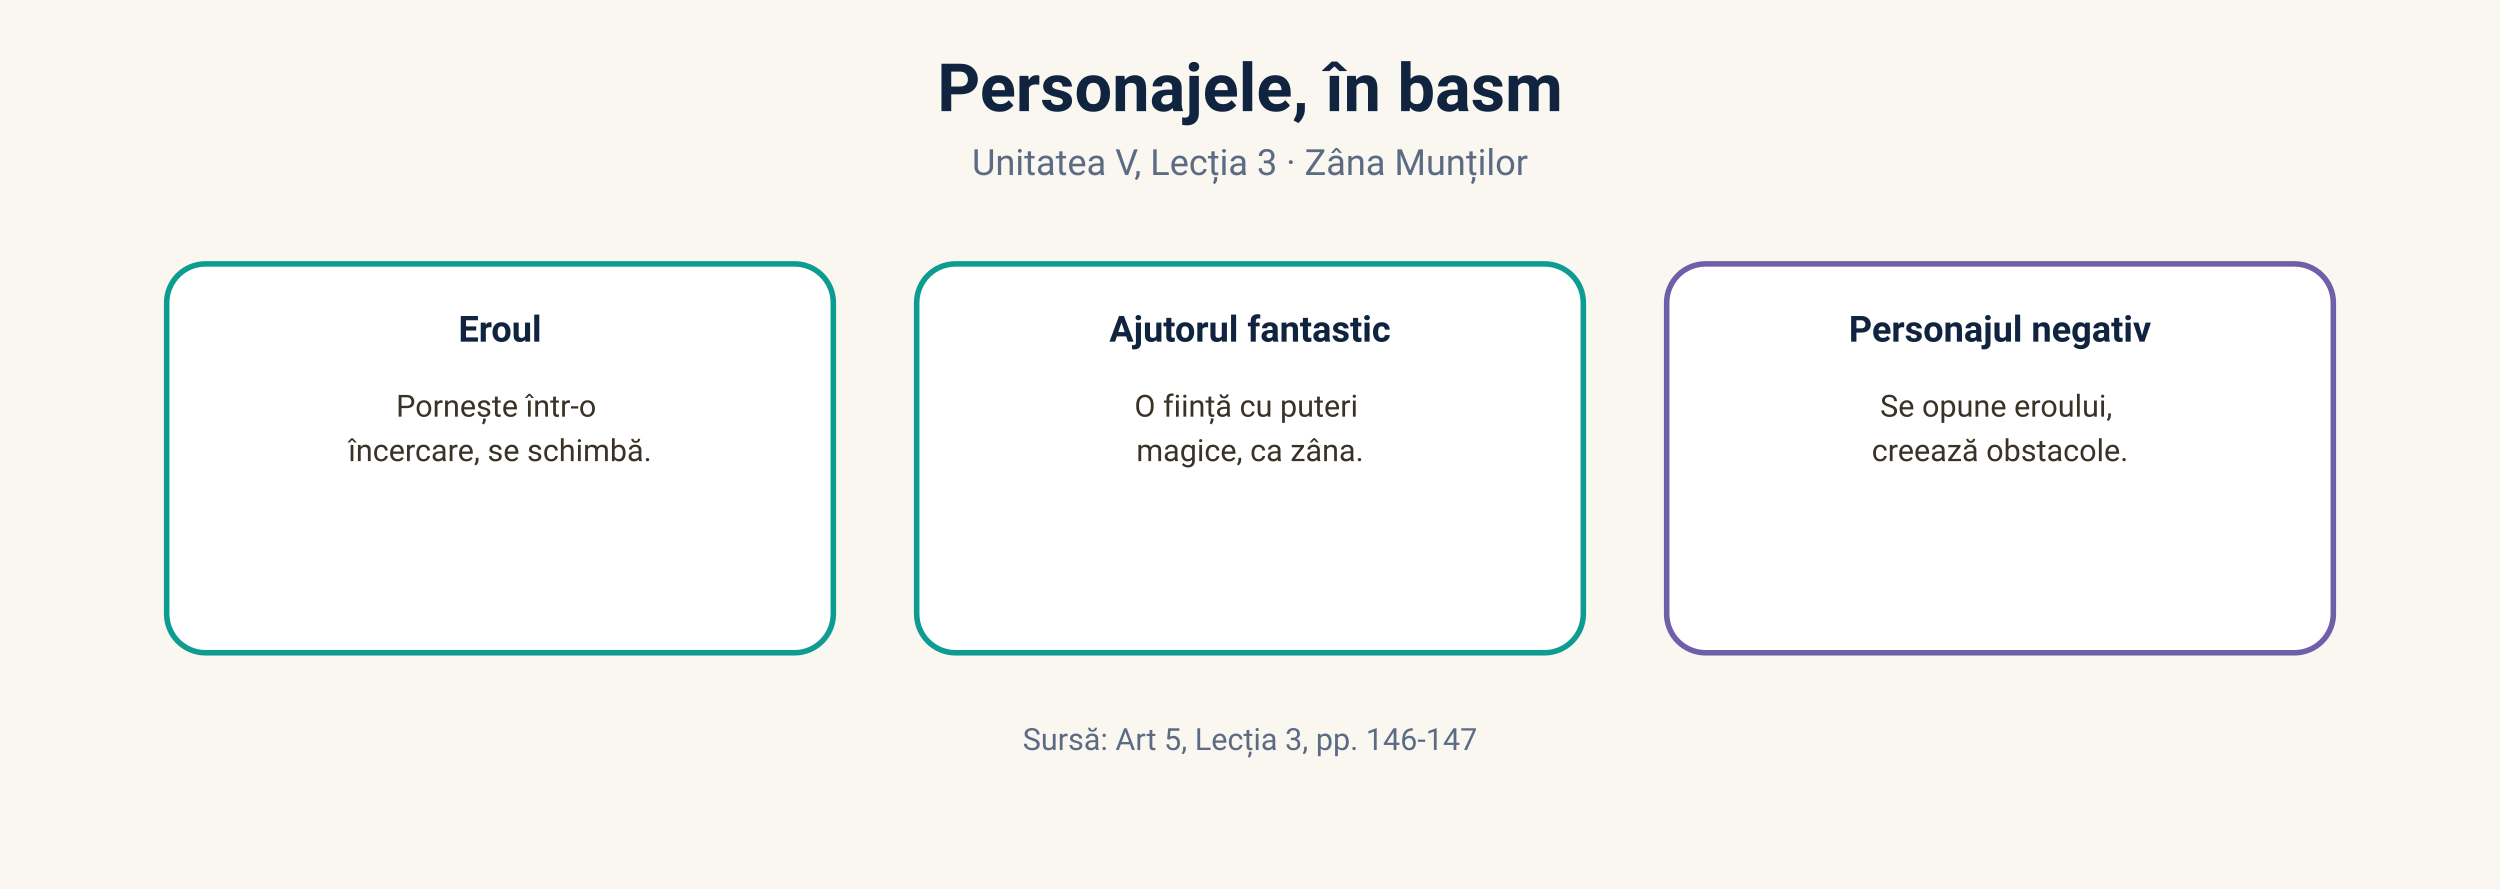
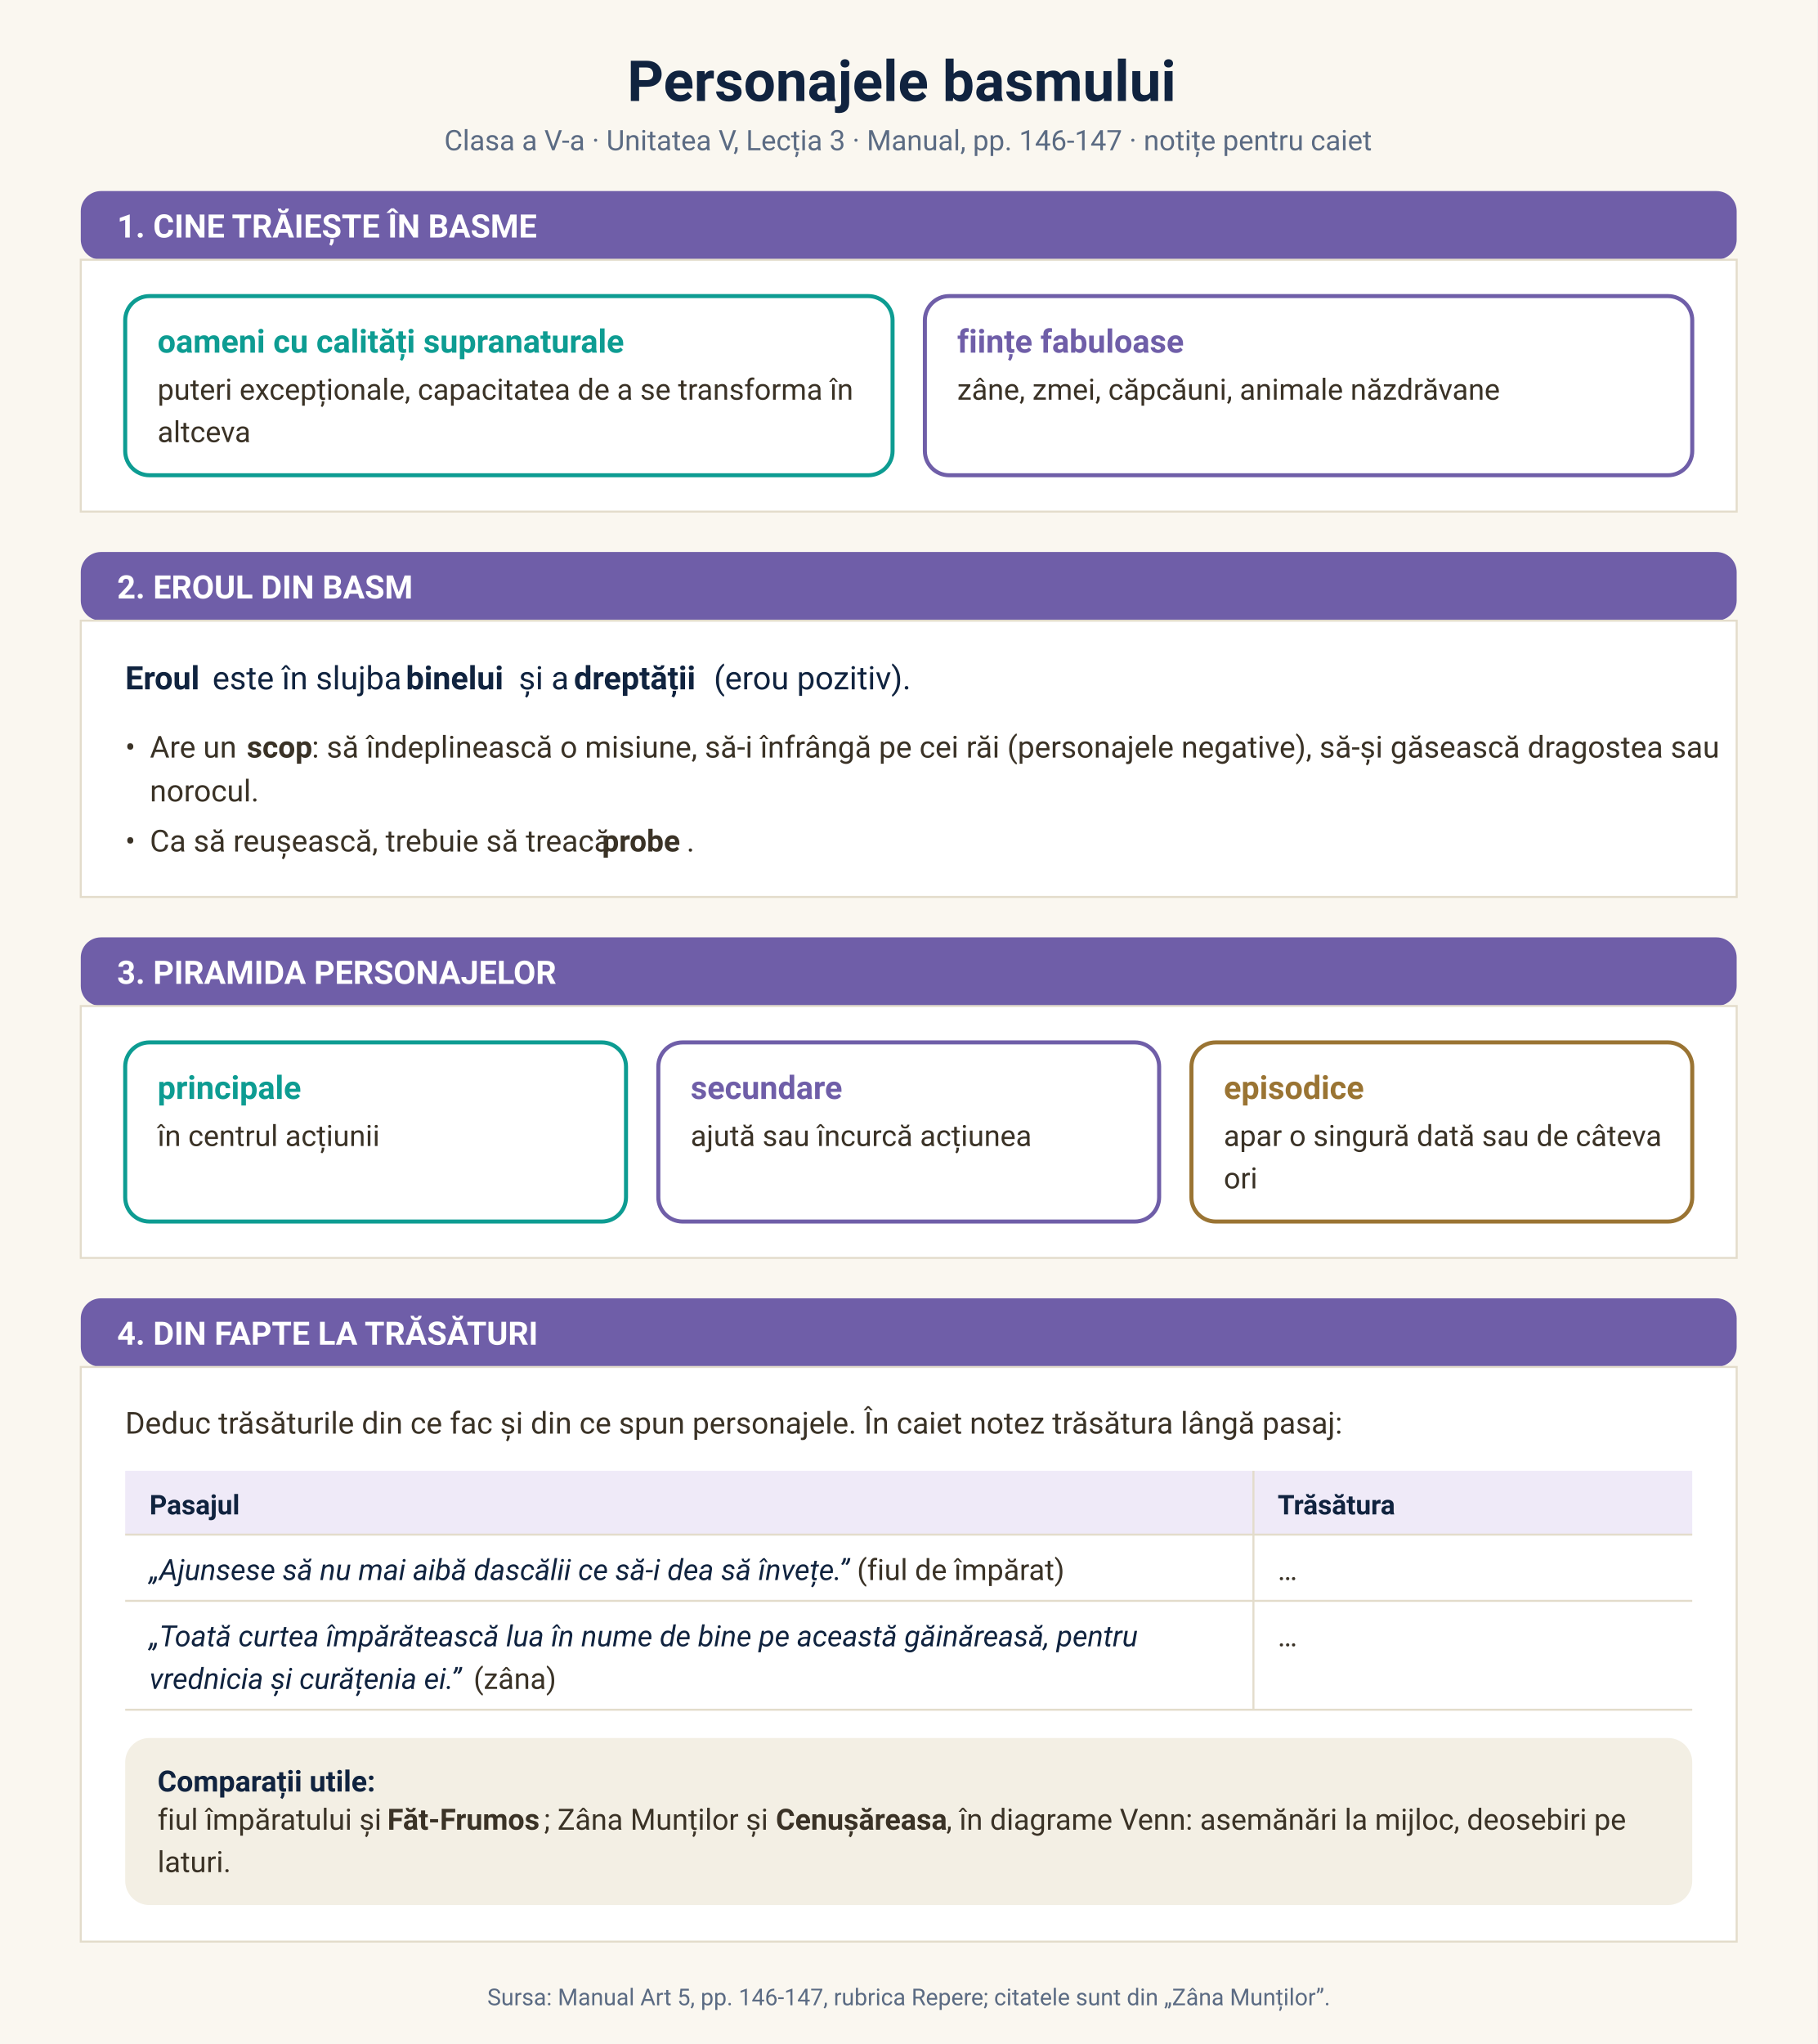
- <svg xmlns="http://www.w3.org/2000/svg" viewBox="0 0 900 320" font-family="'Segoe UI', 'Plus Jakarta Sans', -apple-system, Roboto, sans-serif">
-   <rect width="900" height="320" fill="#faf7f0" />
-   <text x="450" y="40" text-anchor="middle" font-size="24" font-weight="700" fill="#10233f">Personajele, în basm</text>
-   <text x="450" y="63" text-anchor="middle" font-size="13" fill="#5b6b83">Unitatea V, Lecția 3 · Zâna Munților</text>
-   <g>
-     <rect x="60" y="95" width="240" height="140" rx="14" fill="#ffffff" stroke="#0d9c92" stroke-width="2" />
-     <text x="180" y="123" text-anchor="middle" font-size="13" font-weight="700" fill="#10233f">Eroul</text>
-     <text font-size="11" fill="#3a3226" text-anchor="middle">
-       <tspan x="180" y="150">Pornește într-o</tspan>
-       <tspan x="180" y="166">încercare, se schimbă.</tspan>
-     </text>
-   </g>
-   <g>
-     <rect x="330" y="95" width="240" height="140" rx="14" fill="#ffffff" stroke="#0d9c92" stroke-width="2" />
-     <text x="450" y="123" text-anchor="middle" font-size="13" font-weight="700" fill="#10233f">Ajutorul fantastic</text>
-     <text font-size="11" fill="#3a3226" text-anchor="middle">
-       <tspan x="450" y="150">O ființă cu puteri</tspan>
-       <tspan x="450" y="166">magice, ca zâna.</tspan>
-     </text>
-   </g>
-   <g>
-     <rect x="600" y="95" width="240" height="140" rx="14" fill="#ffffff" stroke="#6f5ea8" stroke-width="2" />
-     <text x="720" y="123" text-anchor="middle" font-size="13" font-weight="700" fill="#10233f">Personajul negativ</text>
-     <text font-size="11" fill="#3a3226" text-anchor="middle">
-       <tspan x="720" y="150">Se opune eroului,</tspan>
-       <tspan x="720" y="166">creează obstacole.</tspan>
-     </text>
-   </g>
-   <text x="450" y="270" text-anchor="middle" font-size="11" fill="#5b6b83">Sursă: Art 5, Lecția 3, pp. 146-147</text>
+ <svg xmlns="http://www.w3.org/2000/svg" viewBox="0 0 900 1012" font-family="'Segoe UI', 'Plus Jakarta Sans', -apple-system, Roboto, sans-serif">
+   <rect width="900" height="1012" fill="#faf7f0" />
+   <text x="310.6" y="50.0" font-size="28" fill="#10233f" font-weight="700" textLength="279.1" lengthAdjust="spacing">Personajele basmului</text>
+   <text x="220.0" y="74.4" font-size="14" fill="#5b6b83" textLength="460.0" lengthAdjust="spacing">Clasa a V-a · Unitatea V, Lecția 3 · Manual, pp. 146-147 · notițe pentru caiet</text>
+   <rect x="40" y="94.6" width="820" height="34" rx="10" fill="#6f5ea8" />
+   <text x="58" y="117.6" font-size="16" font-weight="700" fill="#ffffff">1. CINE TRĂIEȘTE ÎN BASME</text>
+   <rect x="40" y="128.6" width="820" height="124.7" fill="#ffffff" stroke="#e3dccb" />
+   <rect x="62.0" y="146.6" width="380.0" height="88.7" rx="12" fill="#ffffff" stroke="#0d9c92" stroke-width="2" />
+   <text x="78.0" y="174.6" font-size="16" fill="#0d9c92" font-weight="700" textLength="242.1" lengthAdjust="spacing">oameni cu calități supranaturale</text>
+   <text x="78.0" y="197.9" font-size="14.5" fill="#3a3226" textLength="340.0" lengthAdjust="spacing">puteri excepționale, capacitatea de a se transforma în</text>
+   <text x="78.0" y="218.9" font-size="14.5" fill="#3a3226" textLength="44.4" lengthAdjust="spacing">altceva</text>
+   <rect x="458.0" y="146.6" width="380.0" height="88.7" rx="12" fill="#ffffff" stroke="#6f5ea8" stroke-width="2" />
+   <text x="474.0" y="174.6" font-size="16" fill="#6f5ea8" font-weight="700" textLength="117.1" lengthAdjust="spacing">ființe fabuloase</text>
+   <text x="474.0" y="197.9" font-size="14.5" fill="#3a3226" textLength="265.1" lengthAdjust="spacing">zâne, zmei, căpcăuni, animale năzdrăvane</text>
+   <rect x="40" y="273.3" width="820" height="34" rx="10" fill="#6f5ea8" />
+   <text x="58" y="296.3" font-size="16" font-weight="700" fill="#ffffff">2. EROUL DIN BASM</text>
+   <rect x="40" y="307.3" width="820" height="136.8" fill="#ffffff" stroke="#e3dccb" />
+   <text x="62.0" y="341.3" font-size="16" fill="#10233f" font-weight="700" textLength="38.9" lengthAdjust="spacing">Eroul</text>
+   <text x="105.2" y="341.3" font-size="16" fill="#10233f" textLength="91.5" lengthAdjust="spacing">este în slujba</text>
+   <text x="201.0" y="341.3" font-size="16" fill="#10233f" font-weight="700" textLength="51.5" lengthAdjust="spacing">binelui</text>
+   <text x="256.9" y="341.3" font-size="16" fill="#10233f" textLength="23.0" lengthAdjust="spacing">și a</text>
+   <text x="284.2" y="341.3" font-size="16" fill="#10233f" font-weight="700" textLength="65.0" lengthAdjust="spacing">dreptății</text>
+   <text x="353.5" y="341.3" font-size="16" fill="#10233f" textLength="96.8" lengthAdjust="spacing">(erou pozitiv).</text>
+   <text x="62.0" y="375.1" font-size="15" fill="#3a3226">•</text>
+   <text x="74.2" y="375.1" font-size="15" fill="#3a3226" textLength="43.9" lengthAdjust="spacing">Are un</text>
+   <text x="122.2" y="375.1" font-size="15" fill="#3a3226" font-weight="700" textLength="32.2" lengthAdjust="spacing">scop</text>
+   <text x="154.4" y="375.1" font-size="15" fill="#3a3226" textLength="683.5" lengthAdjust="spacing">: să îndeplinească o misiune, să-i înfrângă pe cei răi (personajele negative), să-și găsească dragostea sau</text>
+   <text x="74.2" y="396.8" font-size="15" fill="#3a3226" textLength="53.8" lengthAdjust="spacing">norocul.</text>
+   <text x="62.0" y="421.6" font-size="15" fill="#3a3226">•</text>
+   <text x="74.2" y="421.6" font-size="15" fill="#3a3226" textLength="219.9" lengthAdjust="spacing">Ca să reușească, trebuie să treacă</text>
+   <text x="298.1" y="421.6" font-size="15" fill="#3a3226" font-weight="700" textLength="41.9" lengthAdjust="spacing">probe</text>
+   <text x="340.0" y="421.6" font-size="15" fill="#3a3226" textLength="3.3" lengthAdjust="spacing">.</text>
+   <rect x="40" y="464.1" width="820" height="34" rx="10" fill="#6f5ea8" />
+   <text x="58" y="487.1" font-size="16" font-weight="700" fill="#ffffff">3. PIRAMIDA PERSONAJELOR</text>
+   <rect x="40" y="498.1" width="820" height="124.7" fill="#ffffff" stroke="#e3dccb" />
+   <rect x="62.0" y="516.1" width="248.0" height="88.7" rx="12" fill="#ffffff" stroke="#0d9c92" stroke-width="2" />
+   <text x="78.0" y="544.1" font-size="16" fill="#0d9c92" font-weight="700" textLength="74.4" lengthAdjust="spacing">principale</text>
+   <text x="78.0" y="567.4" font-size="14.5" fill="#3a3226" textLength="109.8" lengthAdjust="spacing">în centrul acțiunii</text>
+   <rect x="326.0" y="516.1" width="248.0" height="88.7" rx="12" fill="#ffffff" stroke="#6f5ea8" stroke-width="2" />
+   <text x="342.0" y="544.1" font-size="16" fill="#6f5ea8" font-weight="700" textLength="76.5" lengthAdjust="spacing">secundare</text>
+   <text x="342.0" y="567.4" font-size="14.5" fill="#3a3226" textLength="164.7" lengthAdjust="spacing">ajută sau încurcă acțiunea</text>
+   <rect x="590.0" y="516.1" width="248.0" height="88.7" rx="12" fill="#ffffff" stroke="#9a7433" stroke-width="2" />
+   <text x="606.0" y="544.1" font-size="16" fill="#9a7433" font-weight="700" textLength="70.6" lengthAdjust="spacing">episodice</text>
+   <text x="606.0" y="567.4" font-size="14.5" fill="#3a3226" textLength="214.6" lengthAdjust="spacing">apar o singură dată sau de câteva</text>
+   <text x="606.0" y="588.4" font-size="14.5" fill="#3a3226" textLength="17.1" lengthAdjust="spacing">ori</text>
+   <rect x="40" y="642.8" width="820" height="34" rx="10" fill="#6f5ea8" />
+   <text x="58" y="665.8" font-size="16" font-weight="700" fill="#ffffff">4. DIN FAPTE LA TRĂSĂTURI</text>
+   <rect x="40" y="676.8" width="820" height="284.5" fill="#ffffff" stroke="#e3dccb" />
+   <text x="62.0" y="709.8" font-size="15" fill="#3a3226" textLength="594.1" lengthAdjust="spacing">Deduc trăsăturile din ce fac și din ce spun personajele. În caiet notez trăsătura lângă pasaj:</text>
+   <rect x="62.0" y="728.2" width="776.0" height="31.6" fill="#efeaf8" />
+   <text x="74.0" y="749.8" font-size="13.5" fill="#10233f" font-weight="700" textLength="44.5" lengthAdjust="spacing">Pasajul</text>
+   <text x="632.7" y="749.8" font-size="13.5" fill="#10233f" font-weight="700" textLength="60.1" lengthAdjust="spacing">Trăsătura</text>
+   <line x1="62.0" y1="759.8" x2="838.0" y2="759.8" stroke="#e3dccb" />
+   <text x="74.0" y="782.3" font-size="14.5" fill="#10233f" font-style="italic" textLength="346.5" lengthAdjust="spacing">„Ajunsese să nu mai aibă dascălii ce să-i dea să învețe.”</text>
+   <text x="424.4" y="782.3" font-size="14.5" fill="#3a3226" textLength="101.6" lengthAdjust="spacing">(fiul de împărat)</text>
+   <text x="632.7" y="782.3" font-size="14.5" fill="#3a3226" textLength="10.6" lengthAdjust="spacing">…</text>
+   <line x1="62.0" y1="792.6" x2="838.0" y2="792.6" stroke="#e3dccb" />
+   <text x="74.0" y="815.1" font-size="14.5" fill="#10233f" font-style="italic" textLength="493.0" lengthAdjust="spacing">„Toată curtea împărătească lua în nume de bine pe această găinăreasă, pentru</text>
+   <text x="74.0" y="836.2" font-size="14.5" fill="#10233f" font-style="italic" textLength="156.6" lengthAdjust="spacing">vrednicia și curățenia ei.”</text>
+   <text x="234.5" y="836.2" font-size="14.5" fill="#3a3226" textLength="38.3" lengthAdjust="spacing">(zâna)</text>
+   <text x="632.7" y="815.1" font-size="14.5" fill="#3a3226" textLength="10.6" lengthAdjust="spacing">…</text>
+   <line x1="62.0" y1="846.5" x2="838.0" y2="846.5" stroke="#e3dccb" />
+   <line x1="620.7" y1="728.2" x2="620.7" y2="846.5" stroke="#e3dccb" />
+   <rect x="62.0" y="860.5" width="776.0" height="82.7" rx="12" fill="#f3efe4" />
+   <text x="78.0" y="887.0" font-size="14.5" fill="#10233f" font-weight="700" textLength="113.8" lengthAdjust="spacing">Comparații utile:</text>
+   <text x="78.0" y="905.9" font-size="14.5" fill="#3a3226" textLength="109.9" lengthAdjust="spacing">fiul împăratului și</text>
+   <text x="191.8" y="905.9" font-size="14.5" fill="#3a3226" font-weight="700" textLength="77.6" lengthAdjust="spacing">Făt-Frumos</text>
+   <text x="269.4" y="905.9" font-size="14.5" fill="#3a3226" textLength="110.9" lengthAdjust="spacing">; Zâna Munților și</text>
+   <text x="384.2" y="905.9" font-size="14.5" fill="#3a3226" font-weight="700" textLength="84.4" lengthAdjust="spacing">Cenușăreasa</text>
+   <text x="468.6" y="905.9" font-size="14.5" fill="#3a3226" textLength="335.2" lengthAdjust="spacing">, în diagrame Venn: asemănări la mijloc, deosebiri pe</text>
+   <text x="78.0" y="926.9" font-size="14.5" fill="#3a3226" textLength="35.8" lengthAdjust="spacing">laturi.</text>
+   <text x="241.3" y="992.8" font-size="11.5" fill="#5b6b83" textLength="417.4" lengthAdjust="spacing">Sursa: Manual Art 5, pp. 146-147, rubrica Repere; citatele sunt din „Zâna Munților”.</text>
</svg>
